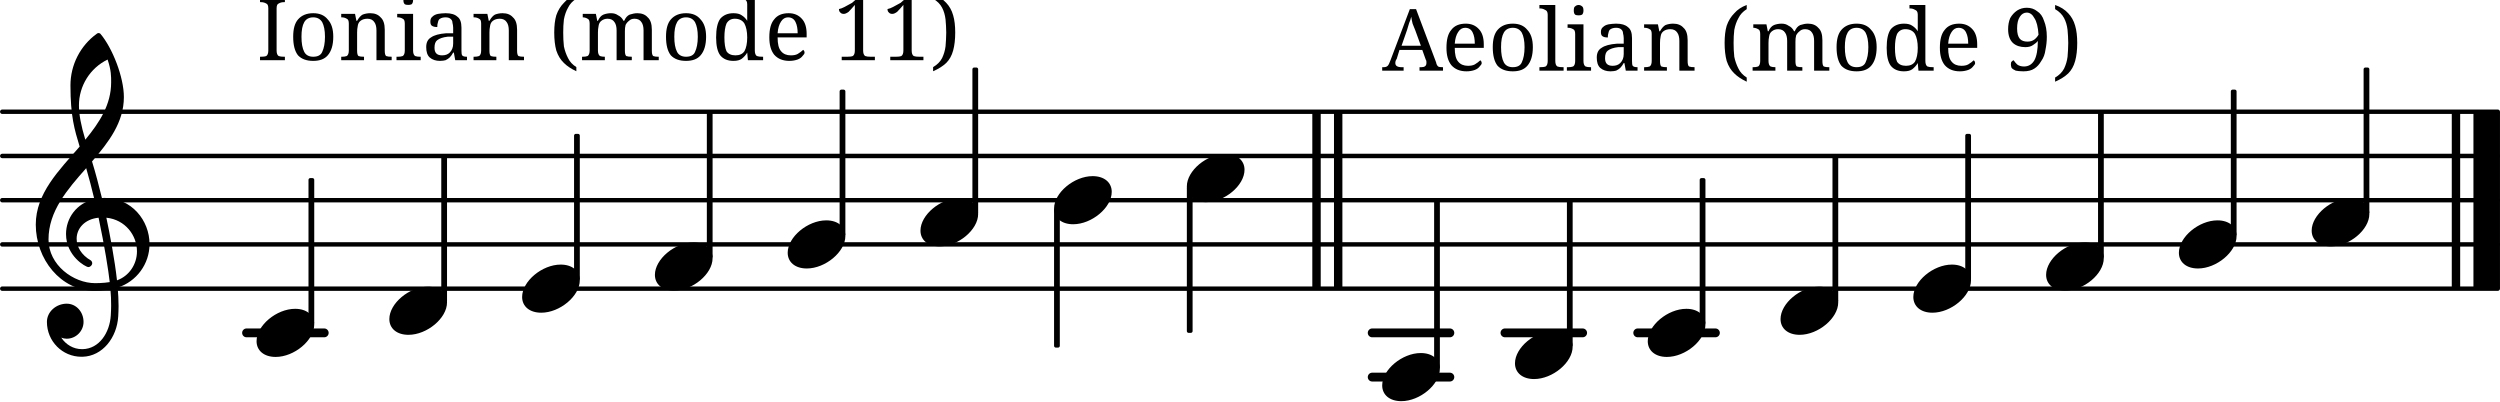
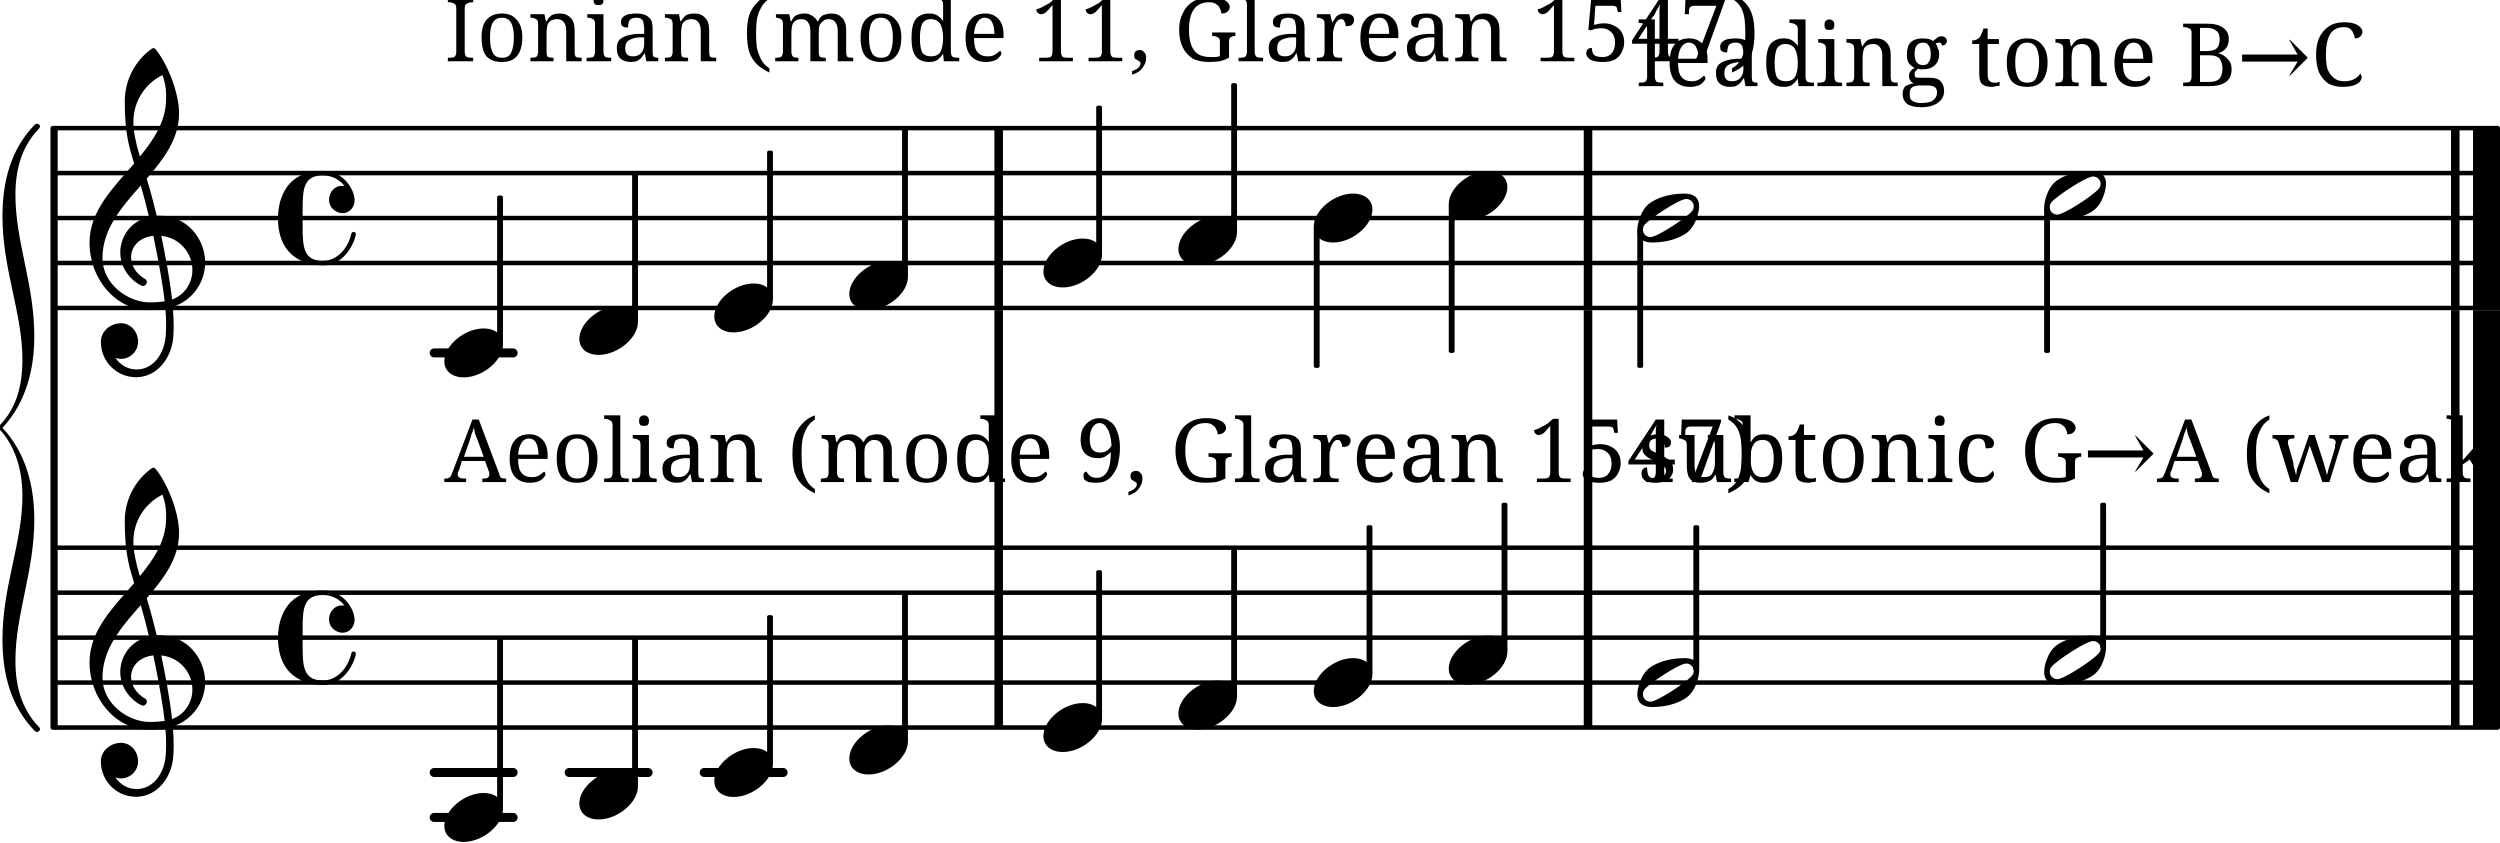
- <svg xmlns="http://www.w3.org/2000/svg" xmlns:xlink="http://www.w3.org/1999/xlink" version="1.2" width="99.33mm" height="15.94mm" viewBox="0 0 56.524 9.071">
+ <svg xmlns="http://www.w3.org/2000/svg" xmlns:xlink="http://www.w3.org/1999/xlink" version="1.2" width="97.71mm" height="32.91mm" viewBox="-1.183 0 55.605 18.725">
  <style type="text/css">

tspan { white-space: pre; }

</style>
-   <g transform="translate(0, 7.5264)">
-     <rect x="36.929" y="-0.1" width="1.956" height="0.2" ry="0.1" fill="currentColor" />
-   </g>
-   <g transform="translate(0, 7.5264)">
-     <rect x="33.927" y="-0.1" width="1.956" height="0.2" ry="0.1" fill="currentColor" />
-   </g>
-   <g transform="translate(0, 7.5264)">
-     <rect x="30.925" y="-0.1" width="1.956" height="0.2" ry="0.1" fill="currentColor" />
-   </g>
-   <g transform="translate(0, 8.5264)">
-     <rect x="30.925" y="-0.1" width="1.956" height="0.2" ry="0.1" fill="currentColor" />
-   </g>
-   <g transform="translate(0, 7.5264)">
-     <rect x="5.474" y="-0.1" width="1.956" height="0.2" ry="0.1" fill="currentColor" />
-   </g>
-   <g transform="translate(0, 6.5264)">
-     <line stroke-linejoin="round" stroke-linecap="round" stroke-width="0.1" stroke="currentColor" x1="0.05" y1="0" x2="56.474" y2="0" />
-   </g>
-   <g transform="translate(0, 5.5264)">
-     <line stroke-linejoin="round" stroke-linecap="round" stroke-width="0.1" stroke="currentColor" x1="0.05" y1="0" x2="56.474" y2="0" />
-   </g>
-   <g transform="translate(0, 4.5264)">
-     <line stroke-linejoin="round" stroke-linecap="round" stroke-width="0.1" stroke="currentColor" x1="0.05" y1="0" x2="56.474" y2="0" />
-   </g>
-   <g transform="translate(0, 3.5264)">
-     <line stroke-linejoin="round" stroke-linecap="round" stroke-width="0.1" stroke="currentColor" x1="0.05" y1="0" x2="56.474" y2="0" />
-   </g>
-   <g transform="translate(0, 2.5264)">
-     <line stroke-linejoin="round" stroke-linecap="round" stroke-width="0.1" stroke="currentColor" x1="0.05" y1="0" x2="56.474" y2="0" />
-   </g>
-   <g transform="translate(30.161, 4.5264)">
-     <rect x="0" y="-2" width="0.19" height="4" ry="0" fill="currentColor" />
-   </g>
-   <g transform="translate(29.671, 4.5264)">
-     <rect x="0" y="-2" width="0.19" height="4" ry="0" fill="currentColor" />
-   </g>
-   <g transform="translate(55.9244, 4.5264)">
-     <rect x="0" y="-2" width="0.6" height="4" ry="0" fill="currentColor" />
-   </g>
-   <g transform="translate(55.4344, 4.5264)">
-     <rect x="0" y="-2" width="0.19" height="4" ry="0" fill="currentColor" />
-   </g>
-   <a style="color:inherit;" xlink:href="textedit:///Users/181081/mdf/lilypond/music674/31-glarean-ionian-aeolian.ly:11:6:7">
-     <g transform="translate(31.251, 1.5972)">
+   <g transform="translate(20.9345, 4.8478)">
+     <rect x="0" y="-2" width="0.19" height="4.05" ry="0" fill="currentColor" />
+   </g>
+   <g transform="translate(0, 6.8478)">
+     <line stroke-linejoin="round" stroke-linecap="round" stroke-width="0.1" stroke="currentColor" x1="0.05" y1="0" x2="54.372" y2="0" />
+   </g>
+   <g transform="translate(0, 5.8478)">
+     <line stroke-linejoin="round" stroke-linecap="round" stroke-width="0.1" stroke="currentColor" x1="0.05" y1="0" x2="54.372" y2="0" />
+   </g>
+   <g transform="translate(0, 4.8478)">
+     <line stroke-linejoin="round" stroke-linecap="round" stroke-width="0.1" stroke="currentColor" x1="0.05" y1="0" x2="54.372" y2="0" />
+   </g>
+   <g transform="translate(0, 3.8478)">
+     <line stroke-linejoin="round" stroke-linecap="round" stroke-width="0.1" stroke="currentColor" x1="0.05" y1="0" x2="54.372" y2="0" />
+   </g>
+   <g transform="translate(0, 2.8478)">
+     <line stroke-linejoin="round" stroke-linecap="round" stroke-width="0.1" stroke="currentColor" x1="0.05" y1="0" x2="54.372" y2="0" />
+   </g>
+   <g transform="translate(53.8221, -0)">
+     <rect x="0" y="6.898" width="0.6" height="5.282" ry="0" fill="currentColor" />
+   </g>
+   <g transform="translate(53.3321, -0)">
+     <rect x="0" y="6.898" width="0.19" height="5.282" ry="0" fill="currentColor" />
+   </g>
+   <g transform="translate(0, 17.1802)">
+     <rect x="14.379" y="-0.1" width="1.956" height="0.2" ry="0.1" fill="currentColor" />
+   </g>
+   <g transform="translate(0, 17.1802)">
+     <rect x="11.376" y="-0.1" width="1.956" height="0.2" ry="0.1" fill="currentColor" />
+   </g>
+   <g transform="translate(0, 17.1802)">
+     <rect x="8.374" y="-0.1" width="1.956" height="0.2" ry="0.1" fill="currentColor" />
+   </g>
+   <g transform="translate(0, 18.1802)">
+     <rect x="8.374" y="-0.1" width="1.956" height="0.2" ry="0.1" fill="currentColor" />
+   </g>
+   <g transform="translate(0, 16.1802)">
+     <line stroke-linejoin="round" stroke-linecap="round" stroke-width="0.1" stroke="currentColor" x1="0.05" y1="0" x2="54.372" y2="0" />
+   </g>
+   <g transform="translate(0, 15.1802)">
+     <line stroke-linejoin="round" stroke-linecap="round" stroke-width="0.1" stroke="currentColor" x1="0.05" y1="0" x2="54.372" y2="0" />
+   </g>
+   <g transform="translate(0, 14.1802)">
+     <line stroke-linejoin="round" stroke-linecap="round" stroke-width="0.1" stroke="currentColor" x1="0.05" y1="0" x2="54.372" y2="0" />
+   </g>
+   <g transform="translate(0, 13.1802)">
+     <line stroke-linejoin="round" stroke-linecap="round" stroke-width="0.1" stroke="currentColor" x1="0.05" y1="0" x2="54.372" y2="0" />
+   </g>
+   <g transform="translate(0, 12.1802)">
+     <line stroke-linejoin="round" stroke-linecap="round" stroke-width="0.1" stroke="currentColor" x1="0.05" y1="0" x2="54.372" y2="0" />
+   </g>
+   <g transform="translate(53.8221, 14.1802)">
+     <rect x="0" y="-2.05" width="0.6" height="4.05" ry="0" fill="currentColor" />
+   </g>
+   <g transform="translate(53.3321, 14.1802)">
+     <rect x="0" y="-2.05" width="0.19" height="4.05" ry="0" fill="currentColor" />
+   </g>
+   <g transform="translate(53.8221, 4.8478)">
+     <rect x="0" y="-2" width="0.6" height="4.05" ry="0" fill="currentColor" />
+   </g>
+   <g transform="translate(53.3321, 4.8478)">
+     <rect x="0" y="-2" width="0.19" height="4.05" ry="0" fill="currentColor" />
+   </g>
+   <g transform="translate(34.0427, -0)">
+     <rect x="0" y="6.898" width="0.19" height="5.282" ry="0" fill="currentColor" />
+   </g>
+   <g transform="translate(34.0427, 14.1802)">
+     <rect x="0" y="-2.05" width="0.19" height="4.05" ry="0" fill="currentColor" />
+   </g>
+   <g transform="translate(34.0427, 4.8478)">
+     <rect x="0" y="-2" width="0.19" height="4.05" ry="0" fill="currentColor" />
+   </g>
+   <g transform="translate(0, 7.8478)">
+     <rect x="8.374" y="-0.1" width="1.956" height="0.2" ry="0.1" fill="currentColor" />
+   </g>
+   <g transform="translate(20.9345, -0)">
+     <rect x="0" y="6.898" width="0.19" height="5.282" ry="0" fill="currentColor" />
+   </g>
+   <g transform="translate(20.9345, 14.1802)">
+     <rect x="0" y="-2.05" width="0.19" height="4.05" ry="0" fill="currentColor" />
+   </g>
+   <g transform="translate(0.8, 5.8478)">
+     <path transform="scale(0.004, -0.004)" d="M266 -635h-6c-108 0 -195 88 -195 197c0 58 53 103 112 103c54 0 95 -47 95 -103c0 -52 -43 -95 -95 -95c-11 0 -21 2 -31 6c26 -39 68 -65 117 -65h4zM461 -203c68 24 113 90 113 164c0 90 -66 179 -173 190c19 -89 48 -242 60 -354zM74 28c0 -145 141 -247 264 -247 c1 0 47 0 82 6c-7 64 -29 203 -63 364c-79 -8 -124 -61 -124 -119c0 -44 25 -91 81 -123c5 -5 7 -10 7 -15c0 -11 -10 -22 -22 -22c-15 0 -126 62 -126 187c0 88 58 174 160 197c-14 58 -29 117 -46 175c-107 -121 -213 -243 -213 -403zM250 553c-29 96 -52 170 -52 346 c0 115 55 224 149 292c6 5 14 5 20 0c68 -80 133 -245 133 -358c0 -143 -86 -255 -180 -364c21 -68 39 -138 56 -207c2 0 7 1 13 1c155 0 256 -128 256 -261c0 -113 -74 -212 -180 -246c3 -35 5 -70 5 -105c0 -19 -1 -39 -2 -58c-7 -119 -88 -225 -202 -228l1 43 c93 2 153 92 159 191c1 18 2 37 2 55c0 31 -1 61 -4 92c-5 -1 -44 -8 -89 -8c-193 0 -333 180 -333 374c0 177 131 306 248 441zM428 916c0 34 1 66 -20 129c-99 -48 -162 -149 -162 -259c0 -52 12 -115 36 -194c80 97 146 198 146 324z" fill="currentColor" />
+   </g>
+   <a style="color:inherit;" xlink:href="textedit:///Users/181081/mdf/lilypond/music674/31-glarean-ionian-aeolian.ly:9:19:20">
+ </a>
+   <a style="color:inherit;" xlink:href="textedit:///Users/181081/mdf/lilypond/music674/31-glarean-ionian-aeolian.ly:9:33:34">
+     <g transform="translate(5, 4.8478)">
+       <path transform="scale(0.004, -0.004)" d="M250 262c116 0 176 -106 176 -163c0 -40 -30 -72 -67 -72c-31 0 -75 25 -75 75c0 38 27 77 72 77c4 0 9 0 14 -1c-28 37 -72 59 -120 59c-106 0 -113 -73 -113 -186v-51v-51c0 -113 7 -187 113 -187c80 0 139 70 158 151c2 7 7 10 12 10c6 0 13 -4 13 -12 c0 -22 -50 -174 -183 -174c-59 0 -250 19 -250 263c0 62 18 262 250 262z" fill="currentColor" />
+     </g>
+   </a>
+   <a style="color:inherit;" xlink:href="textedit:///Users/181081/mdf/lilypond/music674/31-glarean-ionian-aeolian.ly:22:6:7">
+     <g transform="translate(8.7, 18.1802)">
+       <path transform="scale(0.004, -0.004)" d="M218 136c66 0 108 -36 108 -89c0 -89 -113 -183 -218 -183c-66 0 -108 36 -108 89c0 89 113 183 218 183z" fill="currentColor" />
+     </g>
+   </a>
+   <a style="color:inherit;" xlink:href="textedit:///Users/181081/mdf/lilypond/music674/31-glarean-ionian-aeolian.ly:22:8:9">
+     <g transform="translate(8.7, 10.7202)">
      <text font-family="serif" font-size="1.96" text-anchor="start" fill="currentColor">
-         <tspan>Aeolian (mode 9)</tspan>
+         <tspan>Aeolian (mode 9, Glarean 1547)</tspan>
      </text>
    </g>
  </a>
-   <g transform="translate(32.4902, 4.5264)">
+   <g transform="translate(0.8, 15.1802)">
+     <path transform="scale(0.004, -0.004)" d="M266 -635h-6c-108 0 -195 88 -195 197c0 58 53 103 112 103c54 0 95 -47 95 -103c0 -52 -43 -95 -95 -95c-11 0 -21 2 -31 6c26 -39 68 -65 117 -65h4zM461 -203c68 24 113 90 113 164c0 90 -66 179 -173 190c19 -89 48 -242 60 -354zM74 28c0 -145 141 -247 264 -247 c1 0 47 0 82 6c-7 64 -29 203 -63 364c-79 -8 -124 -61 -124 -119c0 -44 25 -91 81 -123c5 -5 7 -10 7 -15c0 -11 -10 -22 -22 -22c-15 0 -126 62 -126 187c0 88 58 174 160 197c-14 58 -29 117 -46 175c-107 -121 -213 -243 -213 -403zM250 553c-29 96 -52 170 -52 346 c0 115 55 224 149 292c6 5 14 5 20 0c68 -80 133 -245 133 -358c0 -143 -86 -255 -180 -364c21 -68 39 -138 56 -207c2 0 7 1 13 1c155 0 256 -128 256 -261c0 -113 -74 -212 -180 -246c3 -35 5 -70 5 -105c0 -19 -1 -39 -2 -58c-7 -119 -88 -225 -202 -228l1 43 c93 2 153 92 159 191c1 18 2 37 2 55c0 31 -1 61 -4 92c-5 -1 -44 -8 -89 -8c-193 0 -333 180 -333 374c0 177 131 306 248 441zM428 916c0 34 1 66 -20 129c-99 -48 -162 -149 -162 -259c0 -52 12 -115 36 -194c80 97 146 198 146 324z" fill="currentColor" />
+   </g>
+   <a style="color:inherit;" xlink:href="textedit:///Users/181081/mdf/lilypond/music674/31-glarean-ionian-aeolian.ly:19:19:20">
+ </a>
+   <a style="color:inherit;" xlink:href="textedit:///Users/181081/mdf/lilypond/music674/31-glarean-ionian-aeolian.ly:19:33:34">
+     <g transform="translate(5, 14.1802)">
+       <path transform="scale(0.004, -0.004)" d="M250 262c116 0 176 -106 176 -163c0 -40 -30 -72 -67 -72c-31 0 -75 25 -75 75c0 38 27 77 72 77c4 0 9 0 14 -1c-28 37 -72 59 -120 59c-106 0 -113 -73 -113 -186v-51v-51c0 -113 7 -187 113 -187c80 0 139 70 158 151c2 7 7 10 12 10c6 0 13 -4 13 -12 c0 -22 -50 -174 -183 -174c-59 0 -250 19 -250 263c0 62 18 262 250 262z" fill="currentColor" />
+     </g>
+   </a>
+   <g transform="translate(9.9392, 4.8478)">
+     <rect x="-0.065" y="-0.5" width="0.13" height="3.314" ry="0.04" fill="currentColor" />
+   </g>
+   <g transform="translate(9.9392, 14.1802)">
    <rect x="-0.065" y="-0" width="0.13" height="3.814" ry="0.04" fill="currentColor" />
  </g>
-   <a style="color:inherit;" xlink:href="textedit:///Users/181081/mdf/lilypond/music674/31-glarean-ionian-aeolian.ly:9:4:5">
-     <g transform="translate(5.8, 7.5264)">
-       <path transform="scale(0.004, -0.004)" d="M218 136c66 0 108 -36 108 -89c0 -89 -113 -183 -218 -183c-66 0 -108 36 -108 89c0 89 113 183 218 183z" fill="currentColor" />
-     </g>
-   </a>
-   <a style="color:inherit;" xlink:href="textedit:///Users/181081/mdf/lilypond/music674/31-glarean-ionian-aeolian.ly:9:7:8">
-     <g transform="translate(5.8, 1.361)">
+   <a style="color:inherit;" xlink:href="textedit:///Users/181081/mdf/lilypond/music674/31-glarean-ionian-aeolian.ly:13:6:7">
+     <g transform="translate(11.7023, 7.3478)">
+       <path transform="scale(0.004, -0.004)" d="M218 136c66 0 108 -36 108 -89c0 -89 -113 -183 -218 -183c-66 0 -108 36 -108 89c0 89 113 183 218 183z" fill="currentColor" />
+     </g>
+   </a>
+   <a style="color:inherit;" xlink:href="textedit:///Users/181081/mdf/lilypond/music674/31-glarean-ionian-aeolian.ly:23:6:7">
+     <g transform="translate(11.7023, 17.6802)">
+       <path transform="scale(0.004, -0.004)" d="M218 136c66 0 108 -36 108 -89c0 -89 -113 -183 -218 -183c-66 0 -108 36 -108 89c0 89 113 183 218 183z" fill="currentColor" />
+     </g>
+   </a>
+   <g transform="translate(12.9415, 4.8478)">
+     <rect x="-0.065" y="-1" width="0.13" height="3.314" ry="0.04" fill="currentColor" />
+   </g>
+   <g transform="translate(12.9415, 14.1802)">
+     <rect x="-0.065" y="-0" width="0.13" height="3.314" ry="0.04" fill="currentColor" />
+   </g>
+   <a style="color:inherit;" xlink:href="textedit:///Users/181081/mdf/lilypond/music674/31-glarean-ionian-aeolian.ly:13:10:11">
+     <g transform="translate(14.7045, 6.8478)">
+       <path transform="scale(0.004, -0.004)" d="M218 136c66 0 108 -36 108 -89c0 -89 -113 -183 -218 -183c-66 0 -108 36 -108 89c0 89 113 183 218 183z" fill="currentColor" />
+     </g>
+   </a>
+   <a style="color:inherit;" xlink:href="textedit:///Users/181081/mdf/lilypond/music674/31-glarean-ionian-aeolian.ly:23:9:10">
+     <g transform="translate(14.7045, 17.1802)">
+       <path transform="scale(0.004, -0.004)" d="M218 136c66 0 108 -36 108 -89c0 -89 -113 -183 -218 -183c-66 0 -108 36 -108 89c0 89 113 183 218 183z" fill="currentColor" />
+     </g>
+   </a>
+   <g transform="translate(15.9437, 4.8478)">
+     <rect x="-0.065" y="-1.5" width="0.13" height="3.314" ry="0.04" fill="currentColor" />
+   </g>
+   <g transform="translate(15.9437, 14.1802)">
+     <rect x="-0.065" y="-0.5" width="0.13" height="3.314" ry="0.04" fill="currentColor" />
+   </g>
+   <a style="color:inherit;" xlink:href="textedit:///Users/181081/mdf/lilypond/music674/31-glarean-ionian-aeolian.ly:13:14:15">
+     <g transform="translate(17.7068, 6.3478)">
+       <path transform="scale(0.004, -0.004)" d="M218 136c66 0 108 -36 108 -89c0 -89 -113 -183 -218 -183c-66 0 -108 36 -108 89c0 89 113 183 218 183z" fill="currentColor" />
+     </g>
+   </a>
+   <a style="color:inherit;" xlink:href="textedit:///Users/181081/mdf/lilypond/music674/31-glarean-ionian-aeolian.ly:23:13:14">
+     <g transform="translate(17.7068, 16.6802)">
+       <path transform="scale(0.004, -0.004)" d="M218 136c66 0 108 -36 108 -89c0 -89 -113 -183 -218 -183c-66 0 -108 36 -108 89c0 89 113 183 218 183z" fill="currentColor" />
+     </g>
+   </a>
+   <g transform="translate(18.946, 4.8478)">
+     <rect x="-0.065" y="-2" width="0.13" height="3.314" ry="0.04" fill="currentColor" />
+   </g>
+   <g transform="translate(18.946, 14.1802)">
+     <rect x="-0.065" y="-1" width="0.13" height="3.314" ry="0.04" fill="currentColor" />
+   </g>
+   <a style="color:inherit;" xlink:href="textedit:///Users/181081/mdf/lilypond/music674/31-glarean-ionian-aeolian.ly:14:6:7">
+     <g transform="translate(22.0245, 5.8478)">
+       <path transform="scale(0.004, -0.004)" d="M218 136c66 0 108 -36 108 -89c0 -89 -113 -183 -218 -183c-66 0 -108 36 -108 89c0 89 113 183 218 183z" fill="currentColor" />
+     </g>
+   </a>
+   <a style="color:inherit;" xlink:href="textedit:///Users/181081/mdf/lilypond/music674/31-glarean-ionian-aeolian.ly:12:6:7">
+     <g transform="translate(8.7, 7.8478)">
+       <path transform="scale(0.004, -0.004)" d="M218 136c66 0 108 -36 108 -89c0 -89 -113 -183 -218 -183c-66 0 -108 36 -108 89c0 89 113 183 218 183z" fill="currentColor" />
+     </g>
+   </a>
+   <a style="color:inherit;" xlink:href="textedit:///Users/181081/mdf/lilypond/music674/31-glarean-ionian-aeolian.ly:24:6:7">
+     <g transform="translate(22.0245, 16.1802)">
+       <path transform="scale(0.004, -0.004)" d="M218 136c66 0 108 -36 108 -89c0 -89 -113 -183 -218 -183c-66 0 -108 36 -108 89c0 89 113 183 218 183z" fill="currentColor" />
+     </g>
+   </a>
+   <g transform="translate(23.2637, 4.8478)">
+     <rect x="-0.065" y="-2.5" width="0.13" height="3.314" ry="0.04" fill="currentColor" />
+   </g>
+   <g transform="translate(23.2637, 14.1802)">
+     <rect x="-0.065" y="-1.5" width="0.13" height="3.314" ry="0.04" fill="currentColor" />
+   </g>
+   <a style="color:inherit;" xlink:href="textedit:///Users/181081/mdf/lilypond/music674/31-glarean-ionian-aeolian.ly:14:10:11">
+     <g transform="translate(25.0268, 5.3478)">
+       <path transform="scale(0.004, -0.004)" d="M218 136c66 0 108 -36 108 -89c0 -89 -113 -183 -218 -183c-66 0 -108 36 -108 89c0 89 113 183 218 183z" fill="currentColor" />
+     </g>
+   </a>
+   <a style="color:inherit;" xlink:href="textedit:///Users/181081/mdf/lilypond/music674/31-glarean-ionian-aeolian.ly:12:9:10">
+     <g transform="translate(8.7, 1.361)">
      <text font-family="serif" font-size="1.96" text-anchor="start" fill="currentColor">
-         <tspan>Ionian (mode 11)</tspan>
+         <tspan>Ionian (mode 11, Glarean 1547)</tspan>
      </text>
    </g>
  </a>
-   <g transform="translate(0.8, 5.5264)">
-     <path transform="scale(0.004, -0.004)" d="M266 -635h-6c-108 0 -195 88 -195 197c0 58 53 103 112 103c54 0 95 -47 95 -103c0 -52 -43 -95 -95 -95c-11 0 -21 2 -31 6c26 -39 68 -65 117 -65h4zM461 -203c68 24 113 90 113 164c0 90 -66 179 -173 190c19 -89 48 -242 60 -354zM74 28c0 -145 141 -247 264 -247 c1 0 47 0 82 6c-7 64 -29 203 -63 364c-79 -8 -124 -61 -124 -119c0 -44 25 -91 81 -123c5 -5 7 -10 7 -15c0 -11 -10 -22 -22 -22c-15 0 -126 62 -126 187c0 88 58 174 160 197c-14 58 -29 117 -46 175c-107 -121 -213 -243 -213 -403zM250 553c-29 96 -52 170 -52 346 c0 115 55 224 149 292c6 5 14 5 20 0c68 -80 133 -245 133 -358c0 -143 -86 -255 -180 -364c21 -68 39 -138 56 -207c2 0 7 1 13 1c155 0 256 -128 256 -261c0 -113 -74 -212 -180 -246c3 -35 5 -70 5 -105c0 -19 -1 -39 -2 -58c-7 -119 -88 -225 -202 -228l1 43 c93 2 153 92 159 191c1 18 2 37 2 55c0 31 -1 61 -4 92c-5 -1 -44 -8 -89 -8c-193 0 -333 180 -333 374c0 177 131 306 248 441zM428 916c0 34 1 66 -20 129c-99 -48 -162 -149 -162 -259c0 -52 12 -115 36 -194c80 97 146 198 146 324z" fill="currentColor" />
-   </g>
-   <g transform="translate(7.0392, 4.5264)">
-     <rect x="-0.065" y="-0.5" width="0.13" height="3.314" ry="0.04" fill="currentColor" />
-   </g>
-   <a style="color:inherit;" xlink:href="textedit:///Users/181081/mdf/lilypond/music674/31-glarean-ionian-aeolian.ly:10:4:5">
-     <g transform="translate(8.8023, 7.0264)">
-       <path transform="scale(0.004, -0.004)" d="M218 136c66 0 108 -36 108 -89c0 -89 -113 -183 -218 -183c-66 0 -108 36 -108 89c0 89 113 183 218 183z" fill="currentColor" />
-     </g>
-   </a>
-   <g transform="translate(10.0415, 4.5264)">
-     <rect x="-0.065" y="-1" width="0.13" height="3.314" ry="0.04" fill="currentColor" />
-   </g>
-   <a style="color:inherit;" xlink:href="textedit:///Users/181081/mdf/lilypond/music674/31-glarean-ionian-aeolian.ly:10:8:9">
-     <g transform="translate(11.8045, 6.5264)">
-       <path transform="scale(0.004, -0.004)" d="M218 136c66 0 108 -36 108 -89c0 -89 -113 -183 -218 -183c-66 0 -108 36 -108 89c0 89 113 183 218 183z" fill="currentColor" />
-     </g>
-   </a>
-   <g transform="translate(13.0437, 4.5264)">
-     <rect x="-0.065" y="-1.5" width="0.13" height="3.314" ry="0.04" fill="currentColor" />
-   </g>
-   <a style="color:inherit;" xlink:href="textedit:///Users/181081/mdf/lilypond/music674/31-glarean-ionian-aeolian.ly:10:12:13">
-     <g transform="translate(14.8068, 6.0264)">
-       <path transform="scale(0.004, -0.004)" d="M218 136c66 0 108 -36 108 -89c0 -89 -113 -183 -218 -183c-66 0 -108 36 -108 89c0 89 113 183 218 183z" fill="currentColor" />
-     </g>
-   </a>
-   <g transform="translate(16.046, 4.5264)">
+   <g transform="translate(26.266, 4.8478)">
+     <rect x="-0.065" y="-3" width="0.13" height="3.314" ry="0.04" fill="currentColor" />
+   </g>
+   <g transform="translate(26.266, 14.1802)">
    <rect x="-0.065" y="-2" width="0.13" height="3.314" ry="0.04" fill="currentColor" />
  </g>
-   <a style="color:inherit;" xlink:href="textedit:///Users/181081/mdf/lilypond/music674/31-glarean-ionian-aeolian.ly:10:16:17">
-     <g transform="translate(17.809, 5.5264)">
-       <path transform="scale(0.004, -0.004)" d="M218 136c66 0 108 -36 108 -89c0 -89 -113 -183 -218 -183c-66 0 -108 36 -108 89c0 89 113 183 218 183z" fill="currentColor" />
-     </g>
-   </a>
-   <g transform="translate(19.0482, 4.5264)">
+   <a style="color:inherit;" xlink:href="textedit:///Users/181081/mdf/lilypond/music674/31-glarean-ionian-aeolian.ly:14:14:15">
+     <g transform="translate(28.0382, 4.8478)">
+       <path transform="scale(0.004, -0.004)" d="M218 136c66 0 108 -36 108 -89c0 -89 -113 -183 -218 -183c-66 0 -108 36 -108 89c0 89 113 183 218 183z" fill="currentColor" />
+     </g>
+   </a>
+   <a style="color:inherit;" xlink:href="textedit:///Users/181081/mdf/lilypond/music674/31-glarean-ionian-aeolian.ly:24:14:15">
+     <g transform="translate(28.0382, 15.1802)">
+       <path transform="scale(0.004, -0.004)" d="M218 136c66 0 108 -36 108 -89c0 -89 -113 -183 -218 -183c-66 0 -108 36 -108 89c0 89 113 183 218 183z" fill="currentColor" />
+     </g>
+   </a>
+   <g transform="translate(28.1032, 4.8478)">
+     <rect x="-0.065" y="0.186" width="0.13" height="3.147" ry="0.04" fill="currentColor" />
+   </g>
+   <g transform="translate(29.2774, 14.1802)">
    <rect x="-0.065" y="-2.5" width="0.13" height="3.314" ry="0.04" fill="currentColor" />
  </g>
-   <a style="color:inherit;" xlink:href="textedit:///Users/181081/mdf/lilypond/music674/31-glarean-ionian-aeolian.ly:10:20:21">
-     <g transform="translate(20.8113, 5.0264)">
-       <path transform="scale(0.004, -0.004)" d="M218 136c66 0 108 -36 108 -89c0 -89 -113 -183 -218 -183c-66 0 -108 36 -108 89c0 89 113 183 218 183z" fill="currentColor" />
-     </g>
-   </a>
-   <g transform="translate(22.0505, 4.5264)">
+   <a style="color:inherit;" xlink:href="textedit:///Users/181081/mdf/lilypond/music674/31-glarean-ionian-aeolian.ly:14:18:19">
+     <g transform="translate(31.0404, 4.3478)">
+       <path transform="scale(0.004, -0.004)" d="M218 136c66 0 108 -36 108 -89c0 -89 -113 -183 -218 -183c-66 0 -108 36 -108 89c0 89 113 183 218 183z" fill="currentColor" />
+     </g>
+   </a>
+   <a style="color:inherit;" xlink:href="textedit:///Users/181081/mdf/lilypond/music674/31-glarean-ionian-aeolian.ly:24:18:19">
+     <g transform="translate(31.0404, 14.6802)">
+       <path transform="scale(0.004, -0.004)" d="M218 136c66 0 108 -36 108 -89c0 -89 -113 -183 -218 -183c-66 0 -108 36 -108 89c0 89 113 183 218 183z" fill="currentColor" />
+     </g>
+   </a>
+   <g transform="translate(31.1054, 4.8478)">
+     <rect x="-0.065" y="-0.314" width="0.13" height="3.314" ry="0.04" fill="currentColor" />
+   </g>
+   <g transform="translate(32.2796, 14.1802)">
    <rect x="-0.065" y="-3" width="0.13" height="3.314" ry="0.04" fill="currentColor" />
  </g>
-   <a style="color:inherit;" xlink:href="textedit:///Users/181081/mdf/lilypond/music674/31-glarean-ionian-aeolian.ly:10:24:25">
-     <g transform="translate(23.8318, 4.5264)">
-       <path transform="scale(0.004, -0.004)" d="M218 136c66 0 108 -36 108 -89c0 -89 -113 -183 -218 -183c-66 0 -108 36 -108 89c0 89 113 183 218 183z" fill="currentColor" />
-     </g>
-   </a>
-   <g transform="translate(23.8968, 4.5264)">
-     <rect x="-0.065" y="0.186" width="0.13" height="3.147" ry="0.04" fill="currentColor" />
-   </g>
-   <a style="color:inherit;" xlink:href="textedit:///Users/181081/mdf/lilypond/music674/31-glarean-ionian-aeolian.ly:10:28:29">
-     <g transform="translate(26.8341, 4.0264)">
-       <path transform="scale(0.004, -0.004)" d="M218 136c66 0 108 -36 108 -89c0 -89 -113 -183 -218 -183c-66 0 -108 36 -108 89c0 89 113 183 218 183z" fill="currentColor" />
-     </g>
-   </a>
-   <g transform="translate(26.8991, 4.5264)">
-     <rect x="-0.065" y="-0.314" width="0.13" height="3.314" ry="0.04" fill="currentColor" />
-   </g>
-   <a style="color:inherit;" xlink:href="textedit:///Users/181081/mdf/lilypond/music674/31-glarean-ionian-aeolian.ly:11:4:5">
-     <g transform="translate(31.251, 8.5264)">
-       <path transform="scale(0.004, -0.004)" d="M218 136c66 0 108 -36 108 -89c0 -89 -113 -183 -218 -183c-66 0 -108 36 -108 89c0 89 113 183 218 183z" fill="currentColor" />
-     </g>
-   </a>
-   <a style="color:inherit;" xlink:href="textedit:///Users/181081/mdf/lilypond/music674/31-glarean-ionian-aeolian.ly:12:4:5">
-     <g transform="translate(34.2533, 8.0264)">
-       <path transform="scale(0.004, -0.004)" d="M218 136c66 0 108 -36 108 -89c0 -89 -113 -183 -218 -183c-66 0 -108 36 -108 89c0 89 113 183 218 183z" fill="currentColor" />
-     </g>
-   </a>
-   <g transform="translate(35.4925, 4.5264)">
-     <rect x="-0.065" y="-0" width="0.13" height="3.314" ry="0.04" fill="currentColor" />
-   </g>
-   <a style="color:inherit;" xlink:href="textedit:///Users/181081/mdf/lilypond/music674/31-glarean-ionian-aeolian.ly:12:7:8">
-     <g transform="translate(37.2555, 7.5264)">
-       <path transform="scale(0.004, -0.004)" d="M218 136c66 0 108 -36 108 -89c0 -89 -113 -183 -218 -183c-66 0 -108 36 -108 89c0 89 113 183 218 183z" fill="currentColor" />
-     </g>
-   </a>
-   <g transform="translate(38.4948, 4.5264)">
-     <rect x="-0.065" y="-0.5" width="0.13" height="3.314" ry="0.04" fill="currentColor" />
-   </g>
-   <g transform="translate(53.506, 4.5264)">
-     <rect x="-0.065" y="-3" width="0.13" height="3.314" ry="0.04" fill="currentColor" />
-   </g>
-   <a style="color:inherit;" xlink:href="textedit:///Users/181081/mdf/lilypond/music674/31-glarean-ionian-aeolian.ly:12:11:12">
-     <g transform="translate(40.2578, 7.0264)">
-       <path transform="scale(0.004, -0.004)" d="M218 136c66 0 108 -36 108 -89c0 -89 -113 -183 -218 -183c-66 0 -108 36 -108 89c0 89 113 183 218 183z" fill="currentColor" />
-     </g>
-   </a>
-   <g transform="translate(41.497, 4.5264)">
-     <rect x="-0.065" y="-1" width="0.13" height="3.314" ry="0.04" fill="currentColor" />
-   </g>
-   <a style="color:inherit;" xlink:href="textedit:///Users/181081/mdf/lilypond/music674/31-glarean-ionian-aeolian.ly:12:27:28">
-     <g transform="translate(52.2668, 5.0264)">
-       <path transform="scale(0.004, -0.004)" d="M218 136c66 0 108 -36 108 -89c0 -89 -113 -183 -218 -183c-66 0 -108 36 -108 89c0 89 113 183 218 183z" fill="currentColor" />
-     </g>
-   </a>
-   <a style="color:inherit;" xlink:href="textedit:///Users/181081/mdf/lilypond/music674/31-glarean-ionian-aeolian.ly:12:15:16">
-     <g transform="translate(43.2601, 6.5264)">
-       <path transform="scale(0.004, -0.004)" d="M218 136c66 0 108 -36 108 -89c0 -89 -113 -183 -218 -183c-66 0 -108 36 -108 89c0 89 113 183 218 183z" fill="currentColor" />
-     </g>
-   </a>
-   <g transform="translate(44.4993, 4.5264)">
-     <rect x="-0.065" y="-1.5" width="0.13" height="3.314" ry="0.04" fill="currentColor" />
-   </g>
-   <a style="color:inherit;" xlink:href="textedit:///Users/181081/mdf/lilypond/music674/31-glarean-ionian-aeolian.ly:12:19:20">
-     <g transform="translate(46.2623, 6.0264)">
-       <path transform="scale(0.004, -0.004)" d="M218 136c66 0 108 -36 108 -89c0 -89 -113 -183 -218 -183c-66 0 -108 36 -108 89c0 89 113 183 218 183z" fill="currentColor" />
-     </g>
-   </a>
-   <g transform="translate(47.5015, 4.5264)">
-     <rect x="-0.065" y="-2" width="0.13" height="3.314" ry="0.04" fill="currentColor" />
-   </g>
-   <a style="color:inherit;" xlink:href="textedit:///Users/181081/mdf/lilypond/music674/31-glarean-ionian-aeolian.ly:12:23:24">
-     <g transform="translate(49.2646, 5.5264)">
-       <path transform="scale(0.004, -0.004)" d="M218 136c66 0 108 -36 108 -89c0 -89 -113 -183 -218 -183c-66 0 -108 36 -108 89c0 89 113 183 218 183z" fill="currentColor" />
-     </g>
-   </a>
-   <g transform="translate(50.5038, 4.5264)">
-     <rect x="-0.065" y="-2.5" width="0.13" height="3.314" ry="0.04" fill="currentColor" />
-   </g>
+   <a style="color:inherit;" xlink:href="textedit:///Users/181081/mdf/lilypond/music674/31-glarean-ionian-aeolian.ly:16:6:7">
+     <g transform="translate(35.2336, 4.8478)">
+       <path transform="scale(0.004, -0.004)" d="M314 65c0 23 -19 41 -42 41c-39 0 -204 -110 -231 -143c-7 -8 -10 -18 -10 -28c0 -23 19 -41 42 -41c39 0 203 110 230 143c7 8 11 18 11 28zM262 136c41 0 82 -14 82 -71c0 -26 -16 -112 -74 -151c-25 -17 -87 -50 -187 -50c-41 0 -83 14 -83 71c0 26 16 112 74 151 c25 17 88 50 188 50z" fill="currentColor" />
+     </g>
+   </a>
+   <a style="color:inherit;" xlink:href="textedit:///Users/181081/mdf/lilypond/music674/31-glarean-ionian-aeolian.ly:16:9:10">
+     <g transform="translate(35.2336, 1.9147)">
+       <text font-family="serif" font-size="1.96" text-anchor="start" fill="currentColor">
+         <tspan>leading tone B→C</tspan>
+       </text>
+     </g>
+   </a>
+   <a style="color:inherit;" xlink:href="textedit:///Users/181081/mdf/lilypond/music674/31-glarean-ionian-aeolian.ly:26:6:7">
+     <g transform="translate(35.2336, 15.1802)">
+       <path transform="scale(0.004, -0.004)" d="M314 65c0 23 -19 41 -42 41c-39 0 -204 -110 -231 -143c-7 -8 -10 -18 -10 -28c0 -23 19 -41 42 -41c39 0 203 110 230 143c7 8 11 18 11 28zM262 136c41 0 82 -14 82 -71c0 -26 -16 -112 -74 -151c-25 -17 -87 -50 -187 -50c-41 0 -83 14 -83 71c0 26 16 112 74 151 c25 17 88 50 188 50z" fill="currentColor" />
+     </g>
+   </a>
+   <a style="color:inherit;" xlink:href="textedit:///Users/181081/mdf/lilypond/music674/31-glarean-ionian-aeolian.ly:26:9:10">
+     <g transform="translate(35.2336, 10.7202)">
+       <text font-family="serif" font-size="1.96" text-anchor="start" fill="currentColor">
+         <tspan>subtonic G→A (weaker)</tspan>
+       </text>
+     </g>
+   </a>
+   <g transform="translate(-0.06, 9.514)">
+     <rect x="0" y="-6.716" width="0.16" height="13.432" ry="0.05" fill="currentColor" />
+   </g>
+   <g transform="translate(35.2986, 4.8478)">
+     <rect x="-0.065" y="0.259" width="0.13" height="3.074" ry="0.04" fill="currentColor" />
+   </g>
+   <g transform="translate(36.5459, 14.1802)">
+     <rect x="-0.065" y="-2.5" width="0.13" height="3.241" ry="0.04" fill="currentColor" />
+   </g>
+   <g transform="translate(-0.36, 9.514)">
+     <path transform="scale(0.004, -0.004)" d="M-81 -375c0 261 -135 372 -135 375c0 18 135 99 135 375c0 267 -111 504 -111 801c0 192 45 372 180 510c15 15 39 -6 24 -21c-99 -102 -132 -231 -132 -369c0 -264 105 -495 105 -786c0 -189 -48 -372 -177 -510c129 -138 177 -321 177 -510c0 -291 -105 -522 -105 -786 c0 -138 33 -267 132 -369c15 -15 -9 -36 -24 -21c-135 138 -180 318 -180 510c0 297 111 534 111 801z" fill="currentColor" />
+   </g>
+   <a style="color:inherit;" xlink:href="textedit:///Users/181081/mdf/lilypond/music674/31-glarean-ionian-aeolian.ly:16:48:49">
+     <g transform="translate(44.2829, 4.3478)">
+       <path transform="scale(0.004, -0.004)" d="M314 65c0 23 -19 41 -42 41c-39 0 -204 -110 -231 -143c-7 -8 -10 -18 -10 -28c0 -23 19 -41 42 -41c39 0 203 110 230 143c7 8 11 18 11 28zM262 136c41 0 82 -14 82 -71c0 -26 -16 -112 -74 -151c-25 -17 -87 -50 -187 -50c-41 0 -83 14 -83 71c0 26 16 112 74 151 c25 17 88 50 188 50z" fill="currentColor" />
+     </g>
+   </a>
+   <a style="color:inherit;" xlink:href="textedit:///Users/181081/mdf/lilypond/music674/31-glarean-ionian-aeolian.ly:26:53:54">
+     <g transform="translate(44.2829, 14.6802)">
+       <path transform="scale(0.004, -0.004)" d="M314 65c0 23 -19 41 -42 41c-39 0 -204 -110 -231 -143c-7 -8 -10 -18 -10 -28c0 -23 19 -41 42 -41c39 0 203 110 230 143c7 8 11 18 11 28zM262 136c41 0 82 -14 82 -71c0 -26 -16 -112 -74 -151c-25 -17 -87 -50 -187 -50c-41 0 -83 14 -83 71c0 26 16 112 74 151 c25 17 88 50 188 50z" fill="currentColor" />
+     </g>
+   </a>
+   <g transform="translate(44.3479, 4.8478)">
+     <rect x="-0.065" y="-0.241" width="0.13" height="3.241" ry="0.04" fill="currentColor" />
+   </g>
+   <g transform="translate(45.5952, 14.1802)">
+     <rect x="-0.065" y="-3" width="0.13" height="3.241" ry="0.04" fill="currentColor" />
+   </g>
+   <a style="color:inherit;" xlink:href="textedit:///Users/181081/mdf/lilypond/music674/31-glarean-ionian-aeolian.ly:24:10:11">
+     <g transform="translate(25.0268, 15.6802)">
+       <path transform="scale(0.004, -0.004)" d="M218 136c66 0 108 -36 108 -89c0 -89 -113 -183 -218 -183c-66 0 -108 36 -108 89c0 89 113 183 218 183z" fill="currentColor" />
+     </g>
+   </a>
</svg>
